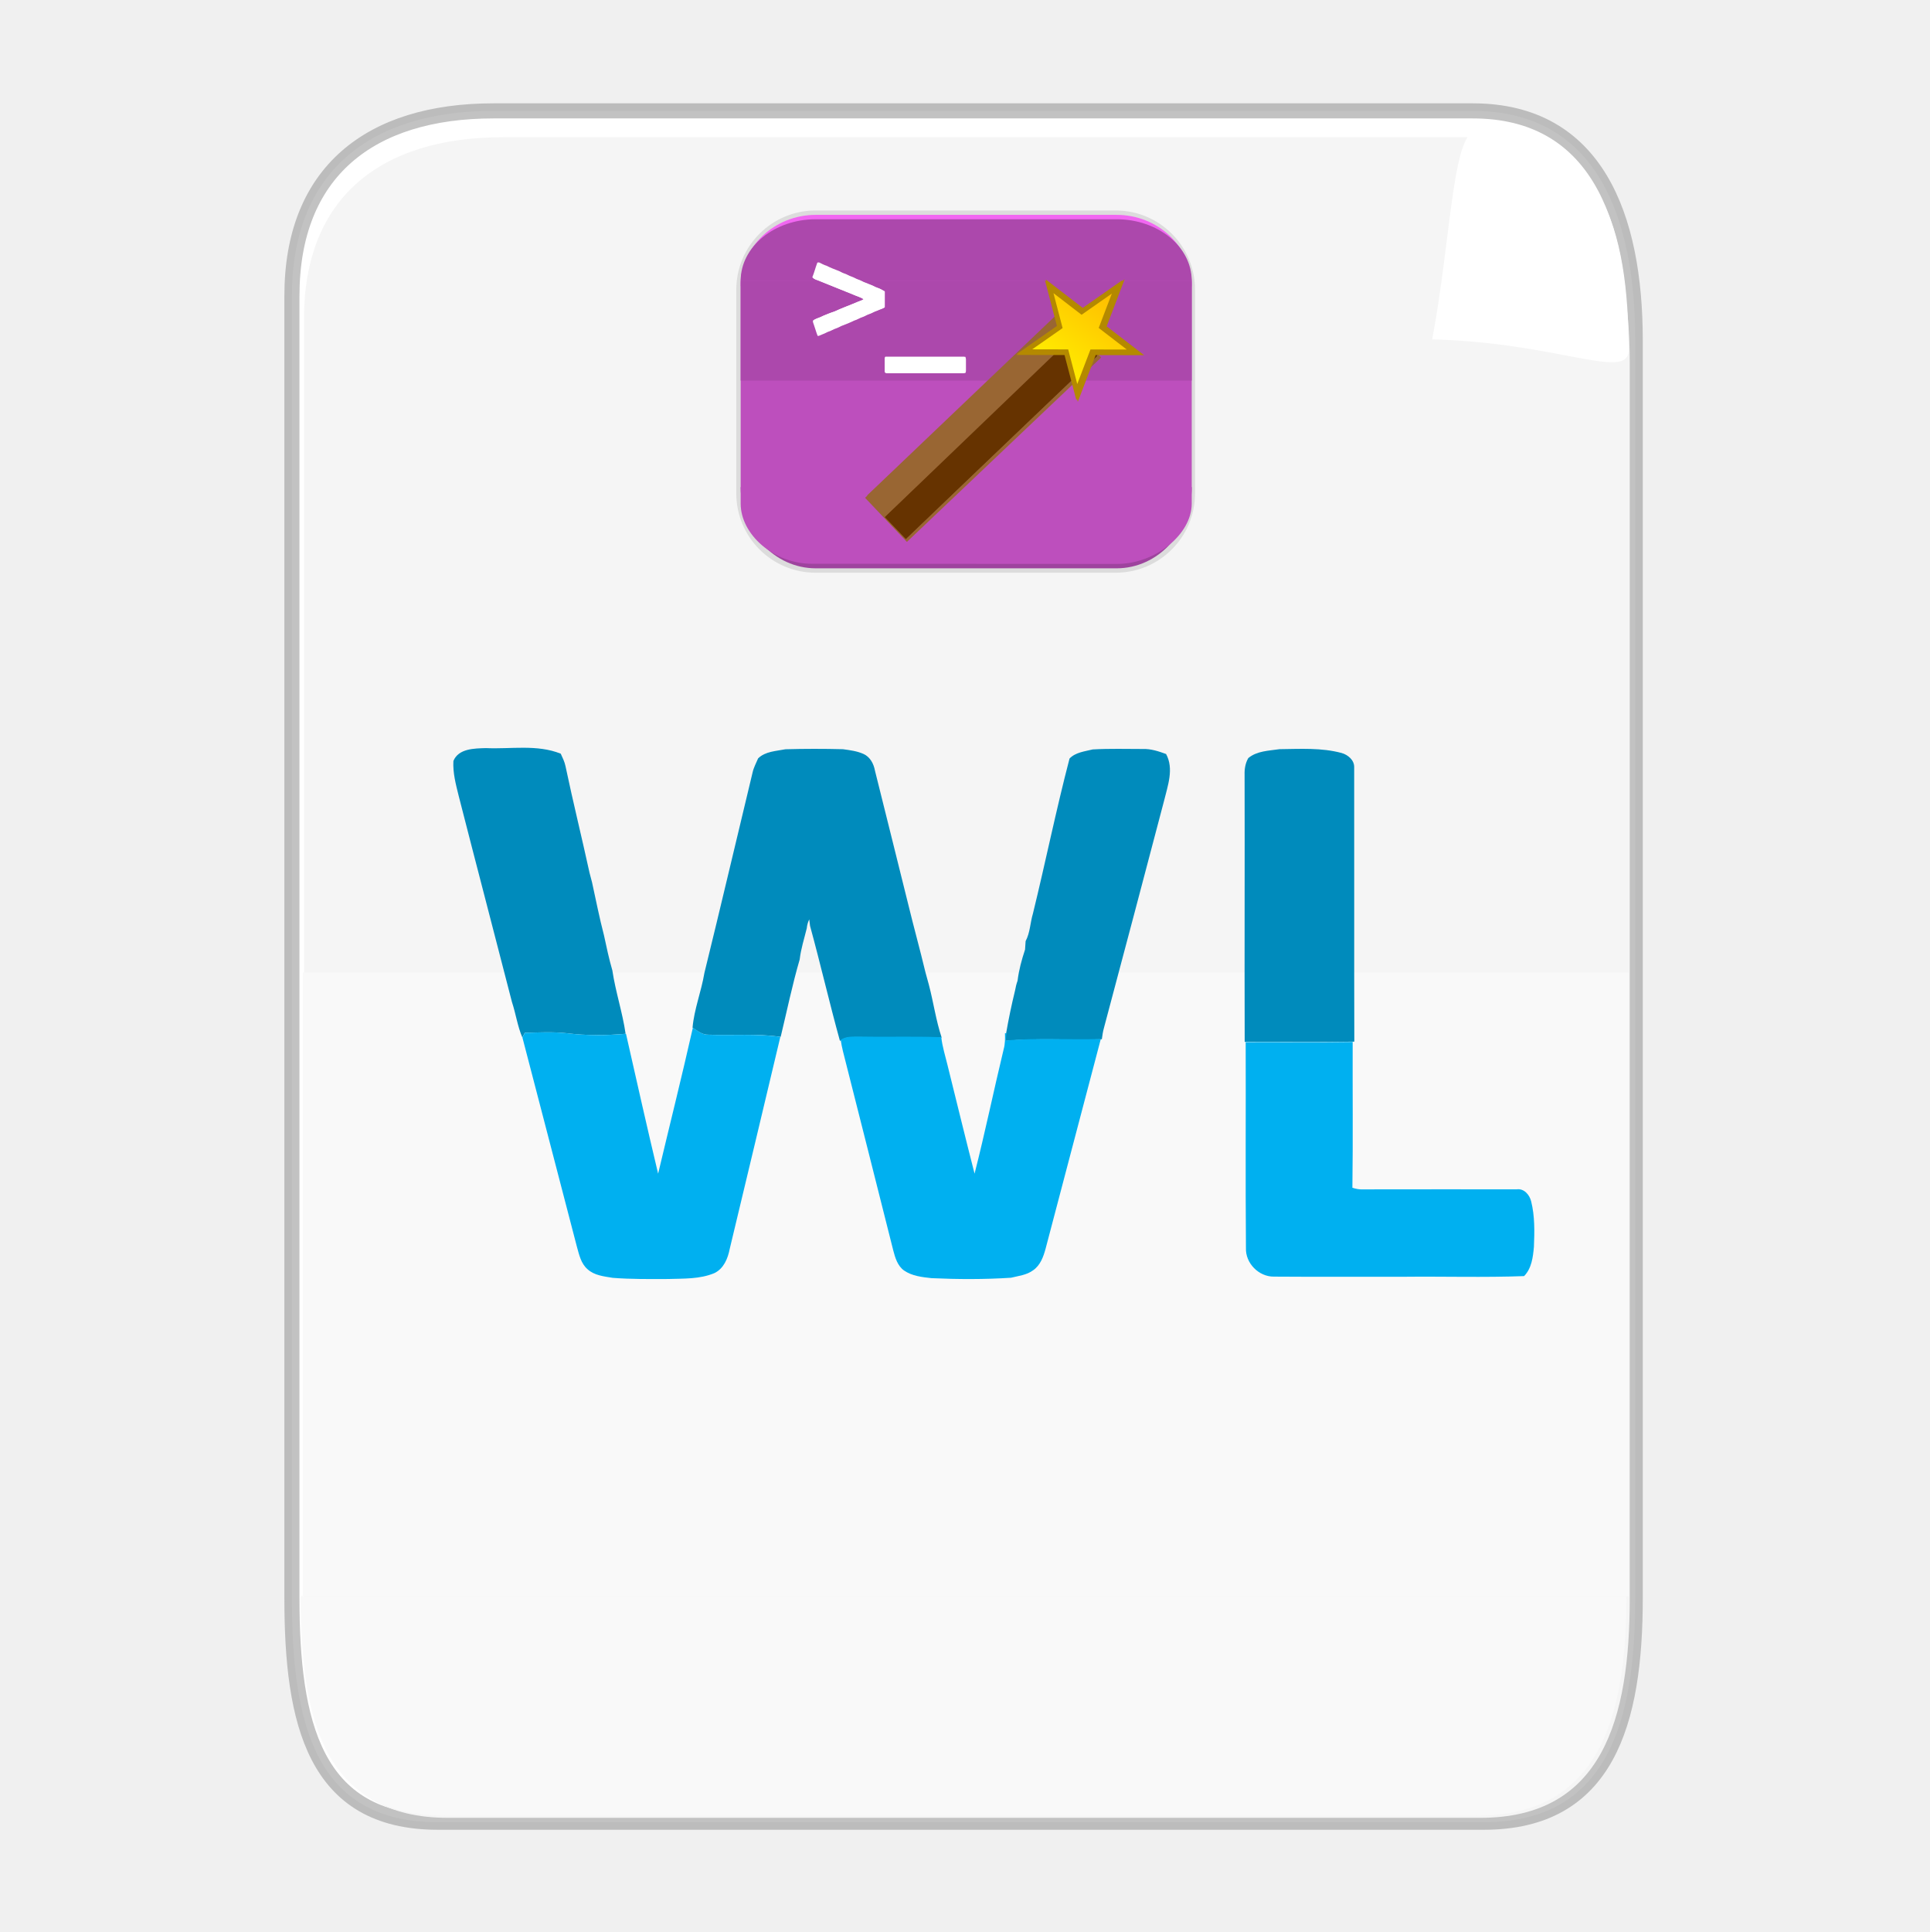
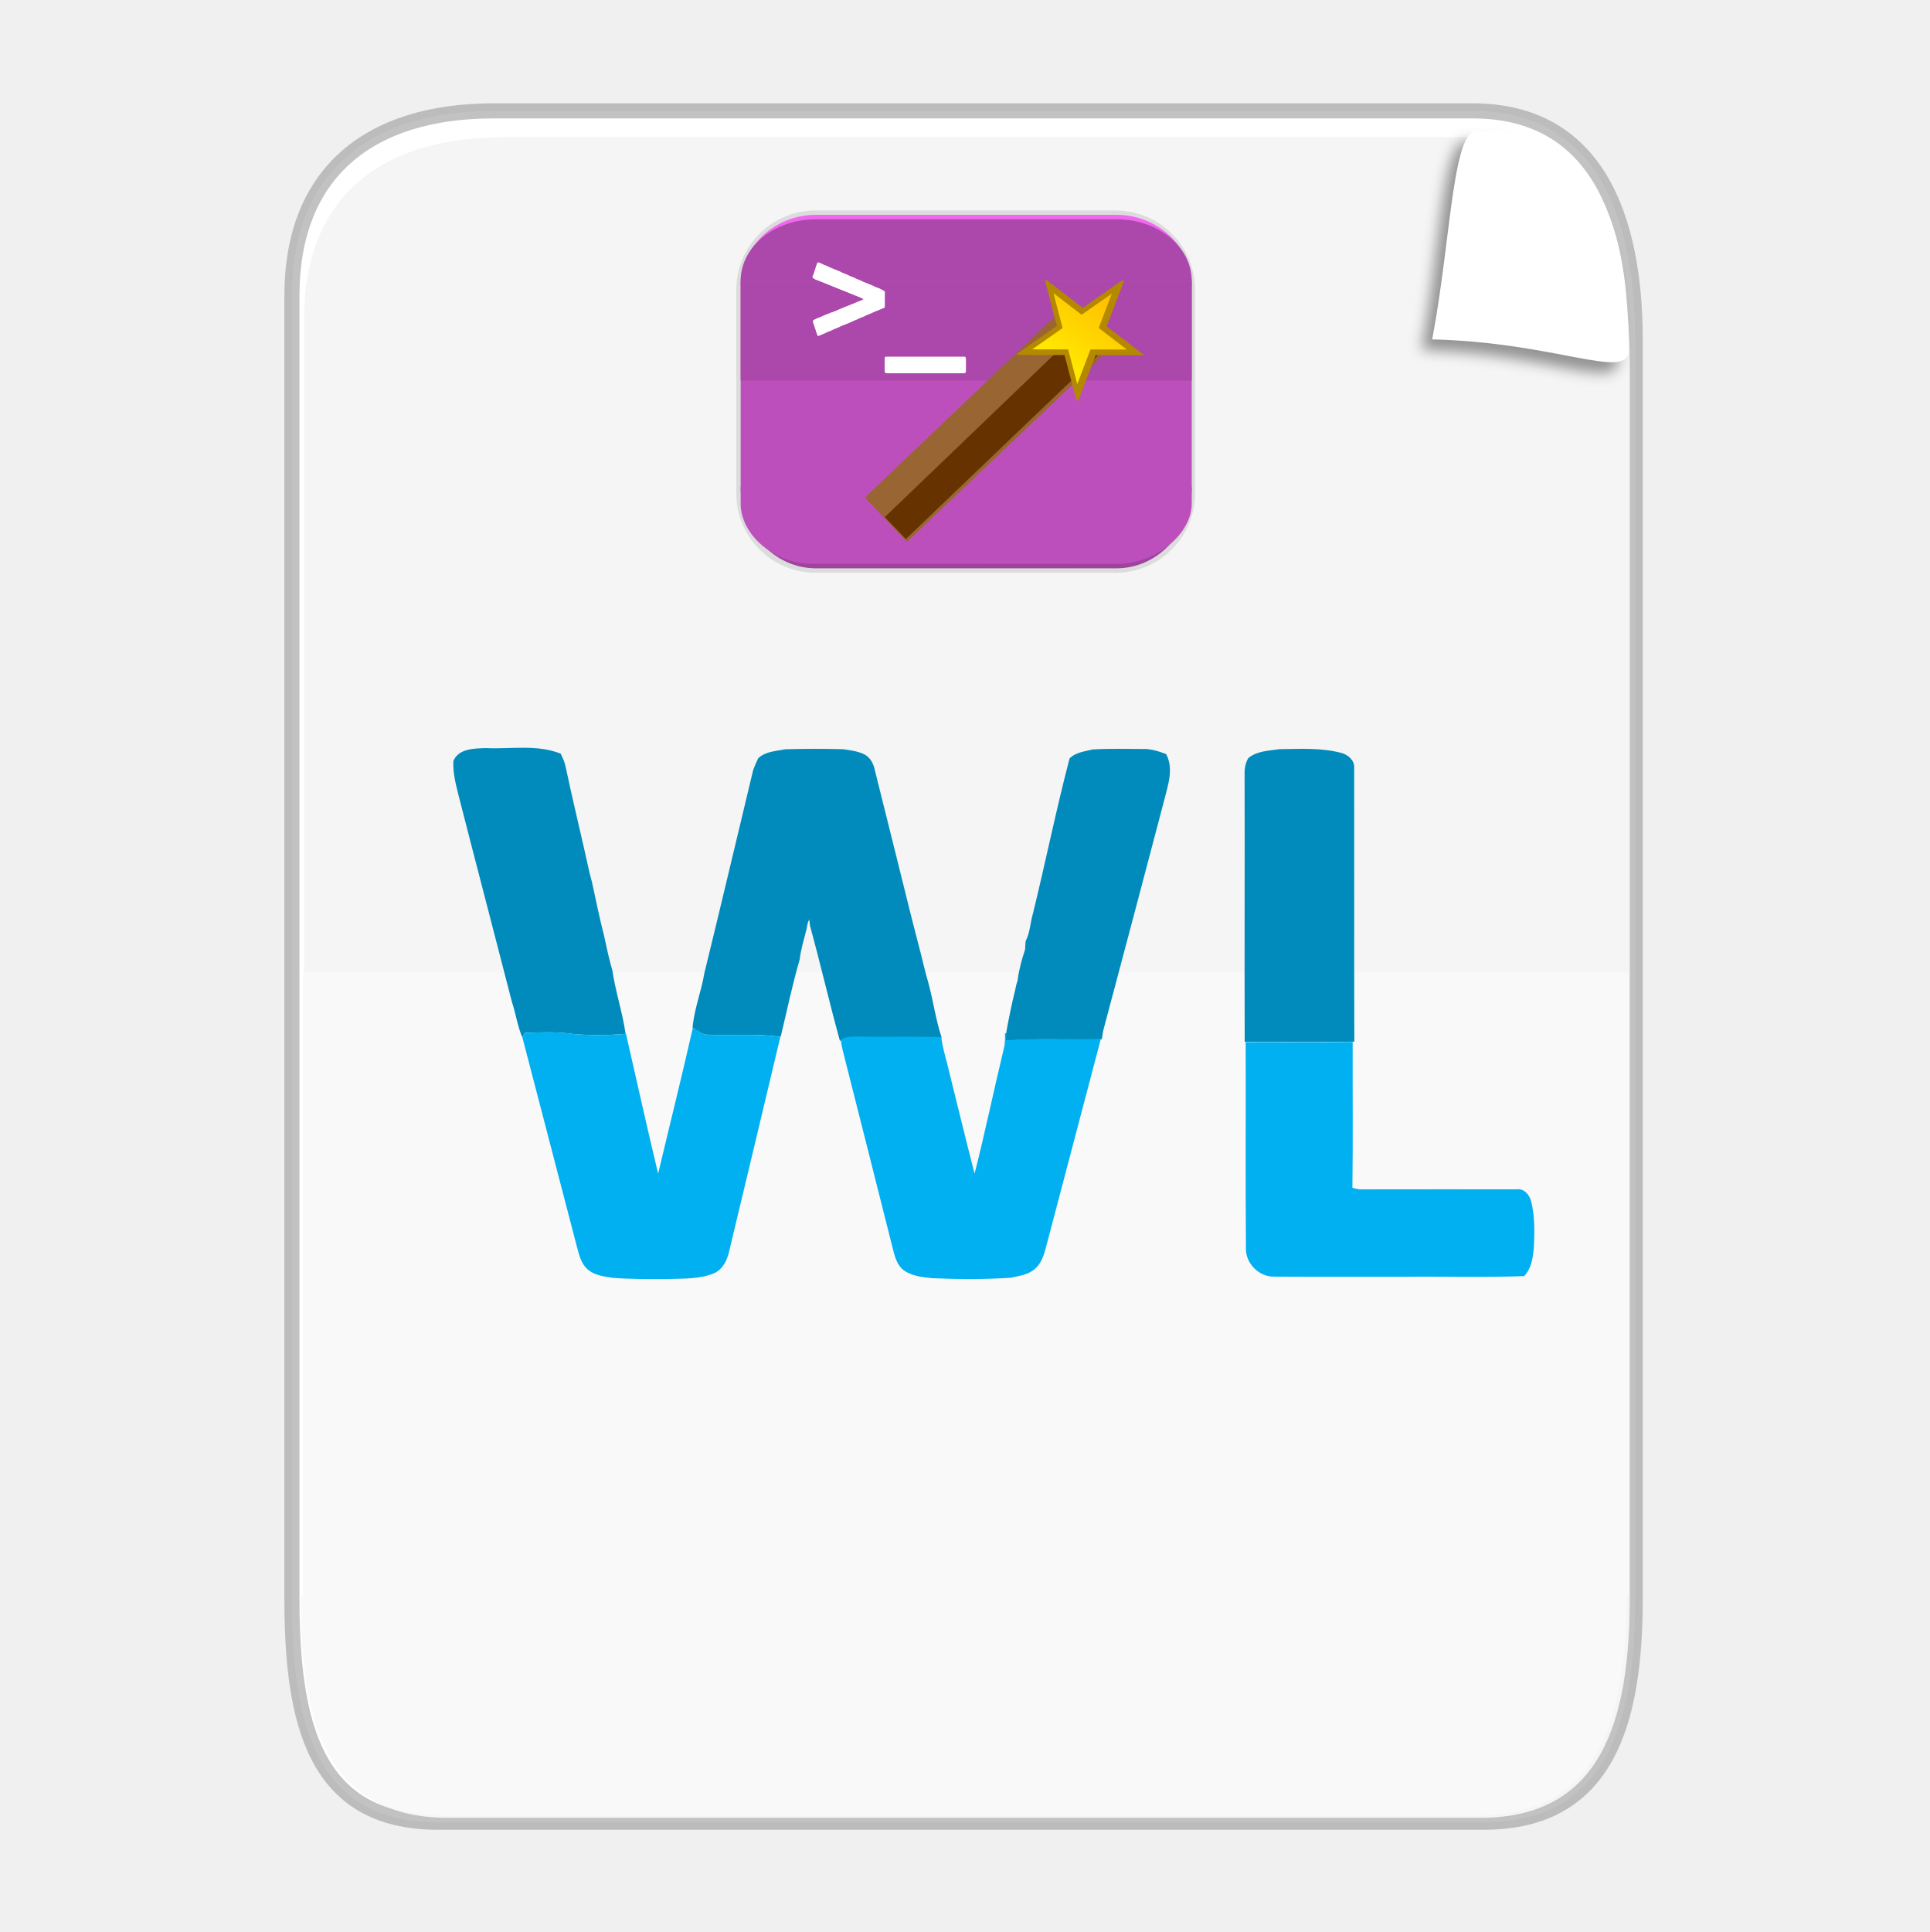
<svg xmlns="http://www.w3.org/2000/svg" width="1758" height="1760" xml:space="preserve" overflow="hidden">
  <defs>
-     <clipPath id="clip0">
+     <filter id="fx0" x="-10%" y="-10%" width="120%" height="120%" filterUnits="userSpaceOnUse" primitiveUnits="userSpaceOnUse">
+       <feComponentTransfer color-interpolation-filters="sRGB">
+         <feFuncR type="discrete" tableValues="0 0" />
+         <feFuncG type="discrete" tableValues="0 0" />
+         <feFuncB type="discrete" tableValues="0 0" />
+         <feFuncA type="linear" slope="0.4" intercept="0" />
+       </feComponentTransfer>
+       <feGaussianBlur stdDeviation="6.111 6.111" />
+     </filter>
+     <clipPath id="clip1">
      <rect x="2476" y="313" width="1758" height="1760" />
    </clipPath>
-     <linearGradient x1="3500.19" y1="567.391" x2="3418.57" y2="677.068" gradientUnits="userSpaceOnUse" spreadMethod="reflect" id="fill1">
+     <linearGradient x1="3500.19" y1="567.391" x2="3418.57" y2="677.068" gradientUnits="userSpaceOnUse" spreadMethod="reflect" id="fill2">
      <stop offset="0" stop-color="#FFC000" />
      <stop offset="0.16" stop-color="#FFC000" />
      <stop offset="1" stop-color="#FFFF00" />
    </linearGradient>
  </defs>
-   <g clip-path="url(#clip0)" transform="translate(-2476 -313)">
+   <g clip-path="url(#clip1)" transform="translate(-2476 -313)">
    <rect x="2476" y="313" width="1758" height="1760" fill="#FFFFFF" fill-opacity="0" />
    <path d="M2742 582.43C2742 469.777 2813.02 414 2925.69 414L3817.86 414C3930.53 414 3966 510.402 3966 623.056L3966 1769.02C3966 1881.68 3940.69 1973 3828.02 1973L2874.9 1973C2762.23 1973 2742 1881.68 2742 1769.02L2742 582.43Z" stroke="#999999" stroke-width="13.75" stroke-miterlimit="8" stroke-opacity="0.6" fill="#FFFFFF" fill-rule="evenodd" />
    <path d="M2753 603.405C2753 492.775 2823.09 438 2934.29 438L3814.8 438C3925.99 438 3961 532.671 3961 643.301L3961 1768.69C3961 1879.32 3936.02 1969 3824.82 1969L2884.16 1969C2772.97 1969 2753 1879.32 2753 1768.69L2753 603.405Z" fill="#F5F5F5" fill-rule="evenodd" />
    <path d="M2750 1767 3958 1767C3958 1877.46 3933.02 1967 3821.82 1967L2881.16 1967C2769.97 1967 2750 1877.46 2750 1767Z" fill="#F9F9F9" fill-rule="evenodd" />
    <rect x="2752" y="1199" width="1208" height="568" fill="#F9F9F9" />
+     <g filter="url(#fx0)" transform="translate(3751 422)">
+       <g>
+         <path d="M43.065 210.67C18.301 217.565 17.895 115.316 0 20.841 113.894 17.908 176.891-16.567 179 9.986 179 120.82 154.064 210.67 43.065 210.67Z" fill="#FFFFFF" fill-rule="evenodd" transform="matrix(1 0 0 -1 20.2771 230.723)" />
+       </g>
+     </g>
    <path d="M43.065 210.67C18.301 217.565 17.895 115.316 0 20.841 113.894 17.908 176.891-16.567 179 9.986 179 120.82 154.064 210.67 43.065 210.67Z" fill="#FFFFFF" fill-rule="evenodd" transform="matrix(1 0 0 -1 3781 643)" />
    <path d="M3146.89 577.056C3146.89 537.111 3179.26 504.729 3219.18 504.729L3492.6 504.729C3532.52 504.729 3564.89 537.111 3564.89 577.056L3564.89 762.406C3564.89 802.343 3532.52 834.729 3492.6 834.729L3219.18 834.729C3179.26 834.729 3146.89 802.343 3146.89 762.406Z" fill="#000000" fill-rule="evenodd" fill-opacity="0.102" />
    <path d="M3150.89 756.73 3561.89 756.73C3561.89 797.598 3531.22 830.73 3493.38 830.73L3219.39 830.73C3181.56 830.73 3150.89 797.598 3150.89 756.73Z" fill="#9E439E" fill-rule="evenodd" />
    <path d="M3150.89 573.731C3150.89 537.832 3181.56 508.731 3219.39 508.731L3493.38 508.731C3531.22 508.731 3561.89 537.832 3561.89 573.731L3150.89 573.731Z" fill="#F167F1" fill-rule="evenodd" />
    <path d="M3150.89 570.459C3150.89 542.656 3180.45 513.729 3215.49 513.729L3493.83 513.729C3528.88 513.729 3561.89 542.656 3561.89 570.459L3561.89 771.825C3561.89 799.629 3528.88 826.729 3493.83 826.729L3215.79 826.581C3180.74 826.581 3150.89 799.629 3150.89 771.825L3150.89 570.459Z" fill="#BD4FBD" fill-rule="evenodd" />
    <path d="M3150.89 568.731C3150.89 537.803 3181.56 512.731 3219.39 512.731L3493.38 512.731C3531.22 512.731 3561.89 537.803 3561.89 568.731L3150.89 568.731Z" fill="#AC48AC" fill-rule="evenodd" />
    <path d="M3150.89 568.729 3561.89 568.729 3561.89 659.73 3150.89 659.73Z" fill="#AC48AC" fill-rule="evenodd" />
    <path d="M0.197 0.072 177.197 168.072" stroke="#996633" stroke-width="55.355" stroke-miterlimit="8" fill="none" fill-rule="evenodd" transform="matrix(-1 1.22465e-16 1.22465e-16 1 3460.5 618.5)" />
    <path d="M0.197 0.072 173.197 165.072" stroke="#996633" stroke-width="54.367" stroke-miterlimit="8" fill="none" fill-rule="evenodd" transform="matrix(-1 1.22465e-16 1.22465e-16 1 3458 619)" />
    <path d="M0.199 0.075 176.199 169.075" stroke="#663300" stroke-width="27.678" stroke-miterlimit="8" fill="none" fill-rule="evenodd" transform="matrix(-1 1.22465e-16 1.22465e-16 1 3468 625)" />
    <path d="M0.2 0.075 173.2 165.075" stroke="#663300" stroke-width="27.183" stroke-miterlimit="8" fill="none" fill-rule="evenodd" transform="matrix(-1 1.22465e-16 1.22465e-16 1 3466.5 627.5)" />
    <path d="M3432.85 573.544 3462.98 596.732 3495.88 573.684 3481.6 611.063 3511.73 634.251 3472.77 634.165 3458.49 671.544 3448.69 634.111 3409.73 634.025 3442.64 610.977Z" stroke="#B48900" stroke-width="4.621" stroke-miterlimit="8" fill="#FF0000" fill-rule="evenodd" />
-     <path d="M3432.04 574.23 3461.59 596.944 3493.84 574.366 3479.84 610.983 3509.38 633.699 3471.19 633.614 3457.18 670.23 3447.58 633.562 3409.38 633.478 3441.65 610.899Z" stroke="#B48900" stroke-width="4.531" stroke-miterlimit="8" fill="url(#fill1)" fill-rule="evenodd" />
+     <path d="M3432.04 574.23 3461.59 596.944 3493.84 574.366 3479.84 610.983 3509.38 633.699 3471.19 633.614 3457.18 670.23 3447.58 633.562 3409.38 633.478 3441.65 610.899Z" stroke="#B48900" stroke-width="4.531" stroke-miterlimit="8" fill="url(#fill2)" fill-rule="evenodd" />
    <path d="M3220.58 552.724C3220.83 551.77 3221.93 552.065 3222.64 552.177 3224.72 553.281 3226.79 554.418 3229.07 555.059 3232.74 556.953 3236.61 558.394 3240.45 559.891 3242.03 560.588 3243.5 561.551 3245.16 562.061 3247.55 562.749 3249.59 564.292 3251.97 564.985 3254.1 565.654 3255.93 567.015 3258.07 567.665 3260.32 568.334 3262.27 569.766 3264.52 570.472 3266.11 571.005 3267.59 571.843 3269.19 572.347 3271.43 573.068 3273.38 574.481 3275.63 575.159 3277.96 575.912 3280.06 577.208 3282.17 578.415 3282.15 583.28 3282.16 588.149 3282.16 593.014 3280.03 594.375 3277.55 594.927 3275.3 596.036 3272.65 596.807 3270.36 598.421 3267.74 599.245 3265.74 599.881 3264.01 601.149 3262.01 601.794 3259.29 602.636 3256.92 604.343 3254.16 605.092 3251.03 606.71 3247.75 607.926 3244.5 609.255 3242.36 609.877 3240.51 611.206 3238.4 611.949 3235.56 612.805 3233.08 614.583 3230.2 615.374 3227.61 616.758 3224.87 617.759 3222.18 618.91 3221.78 619.069 3220.98 619.205 3220.88 618.601 3219.65 615.505 3218.83 612.253 3217.69 609.124 3217.3 607.781 3216.52 606.476 3216.74 605.026 3219.46 603.202 3222.76 602.669 3225.56 601.003 3228.97 599.595 3232.37 598.131 3235.9 597.037 3242.97 593.655 3250.38 591.11 3257.54 587.957 3259.32 587.158 3261.28 586.783 3262.87 585.572 3260.19 583.691 3256.9 582.947 3253.95 581.572 3242.68 576.96 3231.37 572.432 3220.11 567.796 3218.65 567.366 3217.13 566.847 3216.17 565.565 3217.92 561.392 3218.97 556.949 3220.58 552.724Z" fill="#FFFFFF" fill-rule="evenodd" />
    <path d="M3282.68 638.05C3307.01 638.059 3331.35 638.064 3355.67 638.045 3355.87 638.899 3356.21 639.734 3356.16 640.626 3356.16 643.934 3356.16 647.237 3356.16 650.546 3356.2 651.264 3356.01 651.958 3355.8 652.638 3355.11 652.845 3354.41 653.075 3353.68 653.042 3330.54 653.032 3307.4 653.042 3284.26 653.037 3283.37 653.061 3281.96 652.657 3282.19 651.508 3282.19 647.725 3282.2 643.943 3282.19 640.157 3282.12 639.406 3282.42 638.73 3282.68 638.05Z" fill="#FFFFFF" fill-rule="evenodd" />
    <path d="M3221.52 553.704C3221.76 552.779 3222.84 553.064 3223.54 553.173 3225.59 554.244 3227.64 555.347 3229.88 555.969 3233.49 557.807 3237.3 559.205 3241.08 560.657 3242.64 561.333 3244.09 562.268 3245.72 562.762 3248.08 563.429 3250.08 564.927 3252.43 565.599 3254.52 566.248 3256.33 567.568 3258.43 568.199 3260.66 568.848 3262.58 570.237 3264.79 570.922 3266.36 571.439 3267.81 572.252 3269.39 572.742 3271.59 573.44 3273.51 574.811 3275.73 575.469 3278.02 576.2 3280.09 577.457 3282.17 578.627 3282.15 583.347 3282.16 588.071 3282.16 592.791 3280.07 594.112 3277.62 594.647 3275.4 595.723 3272.8 596.471 3270.54 598.037 3267.96 598.836 3265.99 599.453 3264.28 600.683 3262.32 601.309 3259.64 602.126 3257.3 603.782 3254.58 604.508 3251.51 606.078 3248.27 607.259 3245.08 608.547 3242.96 609.151 3241.14 610.44 3239.07 611.161 3236.26 611.992 3233.83 613.716 3230.99 614.483 3228.44 615.826 3225.74 616.798 3223.09 617.914 3222.7 618.068 3221.9 618.2 3221.81 617.615 3220.6 614.61 3219.79 611.456 3218.67 608.42 3218.28 607.118 3217.51 605.852 3217.73 604.445 3220.41 602.675 3223.66 602.158 3226.42 600.542 3229.78 599.176 3233.12 597.756 3236.6 596.694 3243.56 593.413 3250.86 590.944 3257.92 587.885 3259.66 587.109 3261.6 586.746 3263.16 585.571 3260.52 583.747 3257.28 583.025 3254.38 581.691 3243.27 577.216 3232.14 572.823 3221.05 568.326 3219.61 567.909 3218.12 567.405 3217.17 566.162 3218.89 562.113 3219.93 557.802 3221.52 553.704Z" fill="#FFFFFF" fill-rule="evenodd" />
    <path d="M3282.67 638.048C3306.68 638.056 3330.68 638.061 3354.68 638.043 3354.88 638.84 3355.22 639.62 3355.16 640.452 3355.16 643.54 3355.16 646.623 3355.16 649.711 3355.2 650.381 3355.01 651.029 3354.81 651.664 3354.12 651.857 3353.43 652.071 3352.71 652.041 3329.89 652.032 3307.06 652.041 3284.23 652.037 3283.36 652.058 3281.96 651.682 3282.2 650.609 3282.2 647.078 3282.2 643.549 3282.2 640.014 3282.12 639.314 3282.42 638.683 3282.67 638.048Z" fill="#FFFFFF" fill-rule="evenodd" />
    <path d="M2889.13 1006.24C2893.81 994.782 2908.26 994.826 2918.73 994.498 2941.42 995.57 2965.28 990.891 2986.95 999.592 2988.61 1003.29 2990.46 1006.94 2991.27 1010.94 2998.11 1043.43 3006.09 1075.66 3013.17 1108.08 3013.98 1110.97 3014.74 1113.86 3015.46 1116.78 3018.99 1132.86 3022.15 1149.04 3026.32 1164.97 3028.63 1175.71 3030.89 1186.45 3033.97 1197.01 3036.87 1216.49 3043.23 1235.27 3046.04 1254.75 3028.26 1256.32 3010.3 1256.48 2992.55 1254.25 2979.8 1252.83 2966.96 1253.52 2954.19 1253.85 2953.62 1254.95 2952.53 1257.09 2951.97 1258.18 2947.52 1247.8 2946.04 1236.51 2942.49 1225.84 2926.42 1163.25 2909.99 1100.78 2893.99 1038.18 2891.41 1027.73 2888.52 1017.13 2889.13 1006.24Z" fill="#008BBC" fill-rule="evenodd" />
    <path d="M3166.78 1003.87C3173.37 997.421 3183.18 997.246 3191.71 995.546 3209.14 995.067 3226.6 995.067 3244.05 995.503 3250.4 996.374 3256.97 997.181 3262.87 999.861 3268.81 1002.54 3272.08 1008.73 3273.22 1014.9 3283.33 1055.56 3293.54 1096.2 3303.59 1136.88 3308.54 1157.39 3314.24 1177.74 3319.13 1198.27 3320.22 1202.24 3321.25 1206.2 3322.38 1210.15 3326.6 1226.1 3328.8 1242.57 3334.04 1258.24L3331.18 1258.2C3307.19 1257.35 3283.22 1258.2 3259.22 1257.72 3253.48 1257.85 3247.17 1257.11 3242.24 1260.7L3241.32 1261.18C3231.73 1226.42 3223.63 1191.25 3214.11 1156.47 3213.92 1154.99 3213.55 1152.01 3213.37 1150.53 3212.13 1153.08 3211.39 1155.76 3211.12 1158.61 3208.83 1168.05 3205.77 1177.35 3204.66 1187.05 3197.89 1210.26 3193.04 1234.01 3187.35 1257.5L3186.67 1257.43C3165.05 1254.47 3143.22 1256.24 3121.5 1255.58 3115.89 1255.78 3111.41 1252.07 3107.04 1249.11 3108.55 1232.2 3115.03 1216.18 3117.81 1199.47 3132.81 1138.54 3147.09 1077.46 3161.8 1016.47 3162.81 1012.04 3165.05 1008.03 3166.78 1003.87Z" fill="#008BBC" fill-rule="evenodd" />
    <path d="M3450.55 1004C3456.03 998.297 3464.37 997.534 3471.69 995.704 3486.89 994.855 3502.16 995.29 3517.38 995.312 3524.7 995.072 3531.73 997.403 3538.52 999.886 3545.84 1013.33 3540.01 1028.77 3536.68 1042.5 3518.48 1111.51 3500.32 1180.52 3481.88 1249.46 3480.93 1252.84 3480.43 1256.28 3479.99 1259.74L3478.74 1259.77C3449.85 1260.68 3420.87 1258.5 3392.04 1261.18 3392.26 1259 3392.48 1256.82 3392.7 1254.65 3394.98 1241.4 3397.76 1228.2 3400.94 1215.15 3401.48 1212.19 3402.14 1209.27 3403.19 1206.44 3404.35 1196.79 3406.96 1187.27 3410.01 1178.05 3410.18 1175.48 3410.36 1172.91 3410.53 1170.36 3414.67 1162.54 3414.69 1153.5 3417.21 1145.18 3428.71 1098.22 3438.31 1050.77 3450.55 1004Z" fill="#008BBC" fill-rule="evenodd" />
    <path d="M3613.42 1003.6C3621.36 996.999 3632.18 996.934 3641.91 995.474 3660.8 995.278 3680.02 993.993 3698.46 998.959 3704.18 1000.57 3710.02 1005.41 3709.91 1011.81 3710.07 1095.18 3709.8 1178.54 3710.04 1261.9L3709.04 1261.93C3676.69 1262.43 3644.31 1262.01 3611.94 1262.14L3610.15 1262.14C3609.89 1180.96 3610.28 1099.75 3610.06 1018.54 3609.91 1013.4 3610.8 1008.09 3613.42 1003.6Z" fill="#008BBC" fill-rule="evenodd" />
    <path d="M3107.33 1249.18C3111.7 1252.15 3116.18 1255.86 3121.8 1255.66 3143.54 1256.32 3165.4 1254.55 3187.04 1257.52 3171.83 1321.97 3156.29 1386.34 3140.9 1450.75 3139.22 1459.44 3135.46 1468.65 3127 1472.75 3113.66 1478.36 3098.93 1477.68 3084.77 1478.14 3067.92 1478.19 3051.04 1478.4 3034.25 1477.07 3026.32 1475.74 3017.58 1474.93 3011.37 1469.24 3005.33 1464.04 3003.67 1455.88 3001.62 1448.57 2985.14 1385.1 2968.55 1321.67 2952.04 1258.2 2952.61 1257.1 2953.7 1254.97 2954.27 1253.87 2967.08 1253.55 2979.96 1252.85 2992.74 1254.27 3010.54 1256.49 3028.55 1256.34 3046.39 1254.77 3056.02 1297.27 3065.55 1339.81 3075.67 1382.19 3086.21 1337.86 3097.31 1293.64 3107.33 1249.18Z" fill="#00B0F0" fill-rule="evenodd" />
    <path d="M3391.71 1254.18 3393.04 1254.33C3392.83 1256.52 3392.61 1258.71 3392.39 1260.9 3421.2 1258.21 3450.17 1260.39 3479.04 1259.47 3462.3 1323.14 3445.48 1386.79 3428.75 1450.45 3426.76 1457.85 3423.92 1465.76 3417.28 1470.25 3411.46 1474.56 3404.06 1475.28 3397.23 1476.98 3373.1 1478.56 3348.89 1478.47 3324.76 1477.36 3316.18 1476.44 3307.02 1475.41 3299.76 1470.4 3293.8 1466.14 3291.66 1458.72 3289.9 1452.01 3274.69 1391.42 3259.32 1330.88 3244.01 1270.34 3243.2 1267.02 3242.55 1263.67 3242.04 1260.31 3246.99 1256.7 3253.32 1257.44 3259.08 1257.31 3283.14 1257.79 3307.18 1256.94 3331.24 1257.79L3333.69 1257.92C3334.65 1266.5 3337.3 1274.74 3339.32 1283.12 3347.51 1316.14 3355.56 1349.21 3364.01 1382.17 3373.63 1344.53 3381.46 1306.41 3390.57 1268.64 3391.88 1263.91 3391.84 1259.02 3391.71 1254.18Z" fill="#00B0F0" fill-rule="evenodd" />
    <path d="M3611.05 1262.4C3643.55 1262.27 3676.05 1262.68 3708.53 1262.18 3708.39 1306.45 3708.88 1350.74 3708.28 1395.01 3711.35 1395.97 3714.5 1396.69 3717.77 1396.49 3764.52 1396.36 3811.25 1396.47 3858.01 1396.45 3864.75 1395.49 3869.75 1401.51 3871.19 1407.47 3874.56 1420.96 3874.26 1435.02 3873.69 1448.79 3872.84 1458.22 3871.66 1468.37 3864.73 1475.49 3828.16 1476.86 3791.52 1475.7 3754.91 1476.1 3715.56 1475.99 3676.18 1476.27 3636.83 1475.97 3622.97 1476.16 3610.72 1463.7 3611.29 1449.84 3610.77 1387.37 3611.27 1324.87 3611.05 1262.4Z" fill="#00B0F0" fill-rule="evenodd" />
  </g>
</svg>
